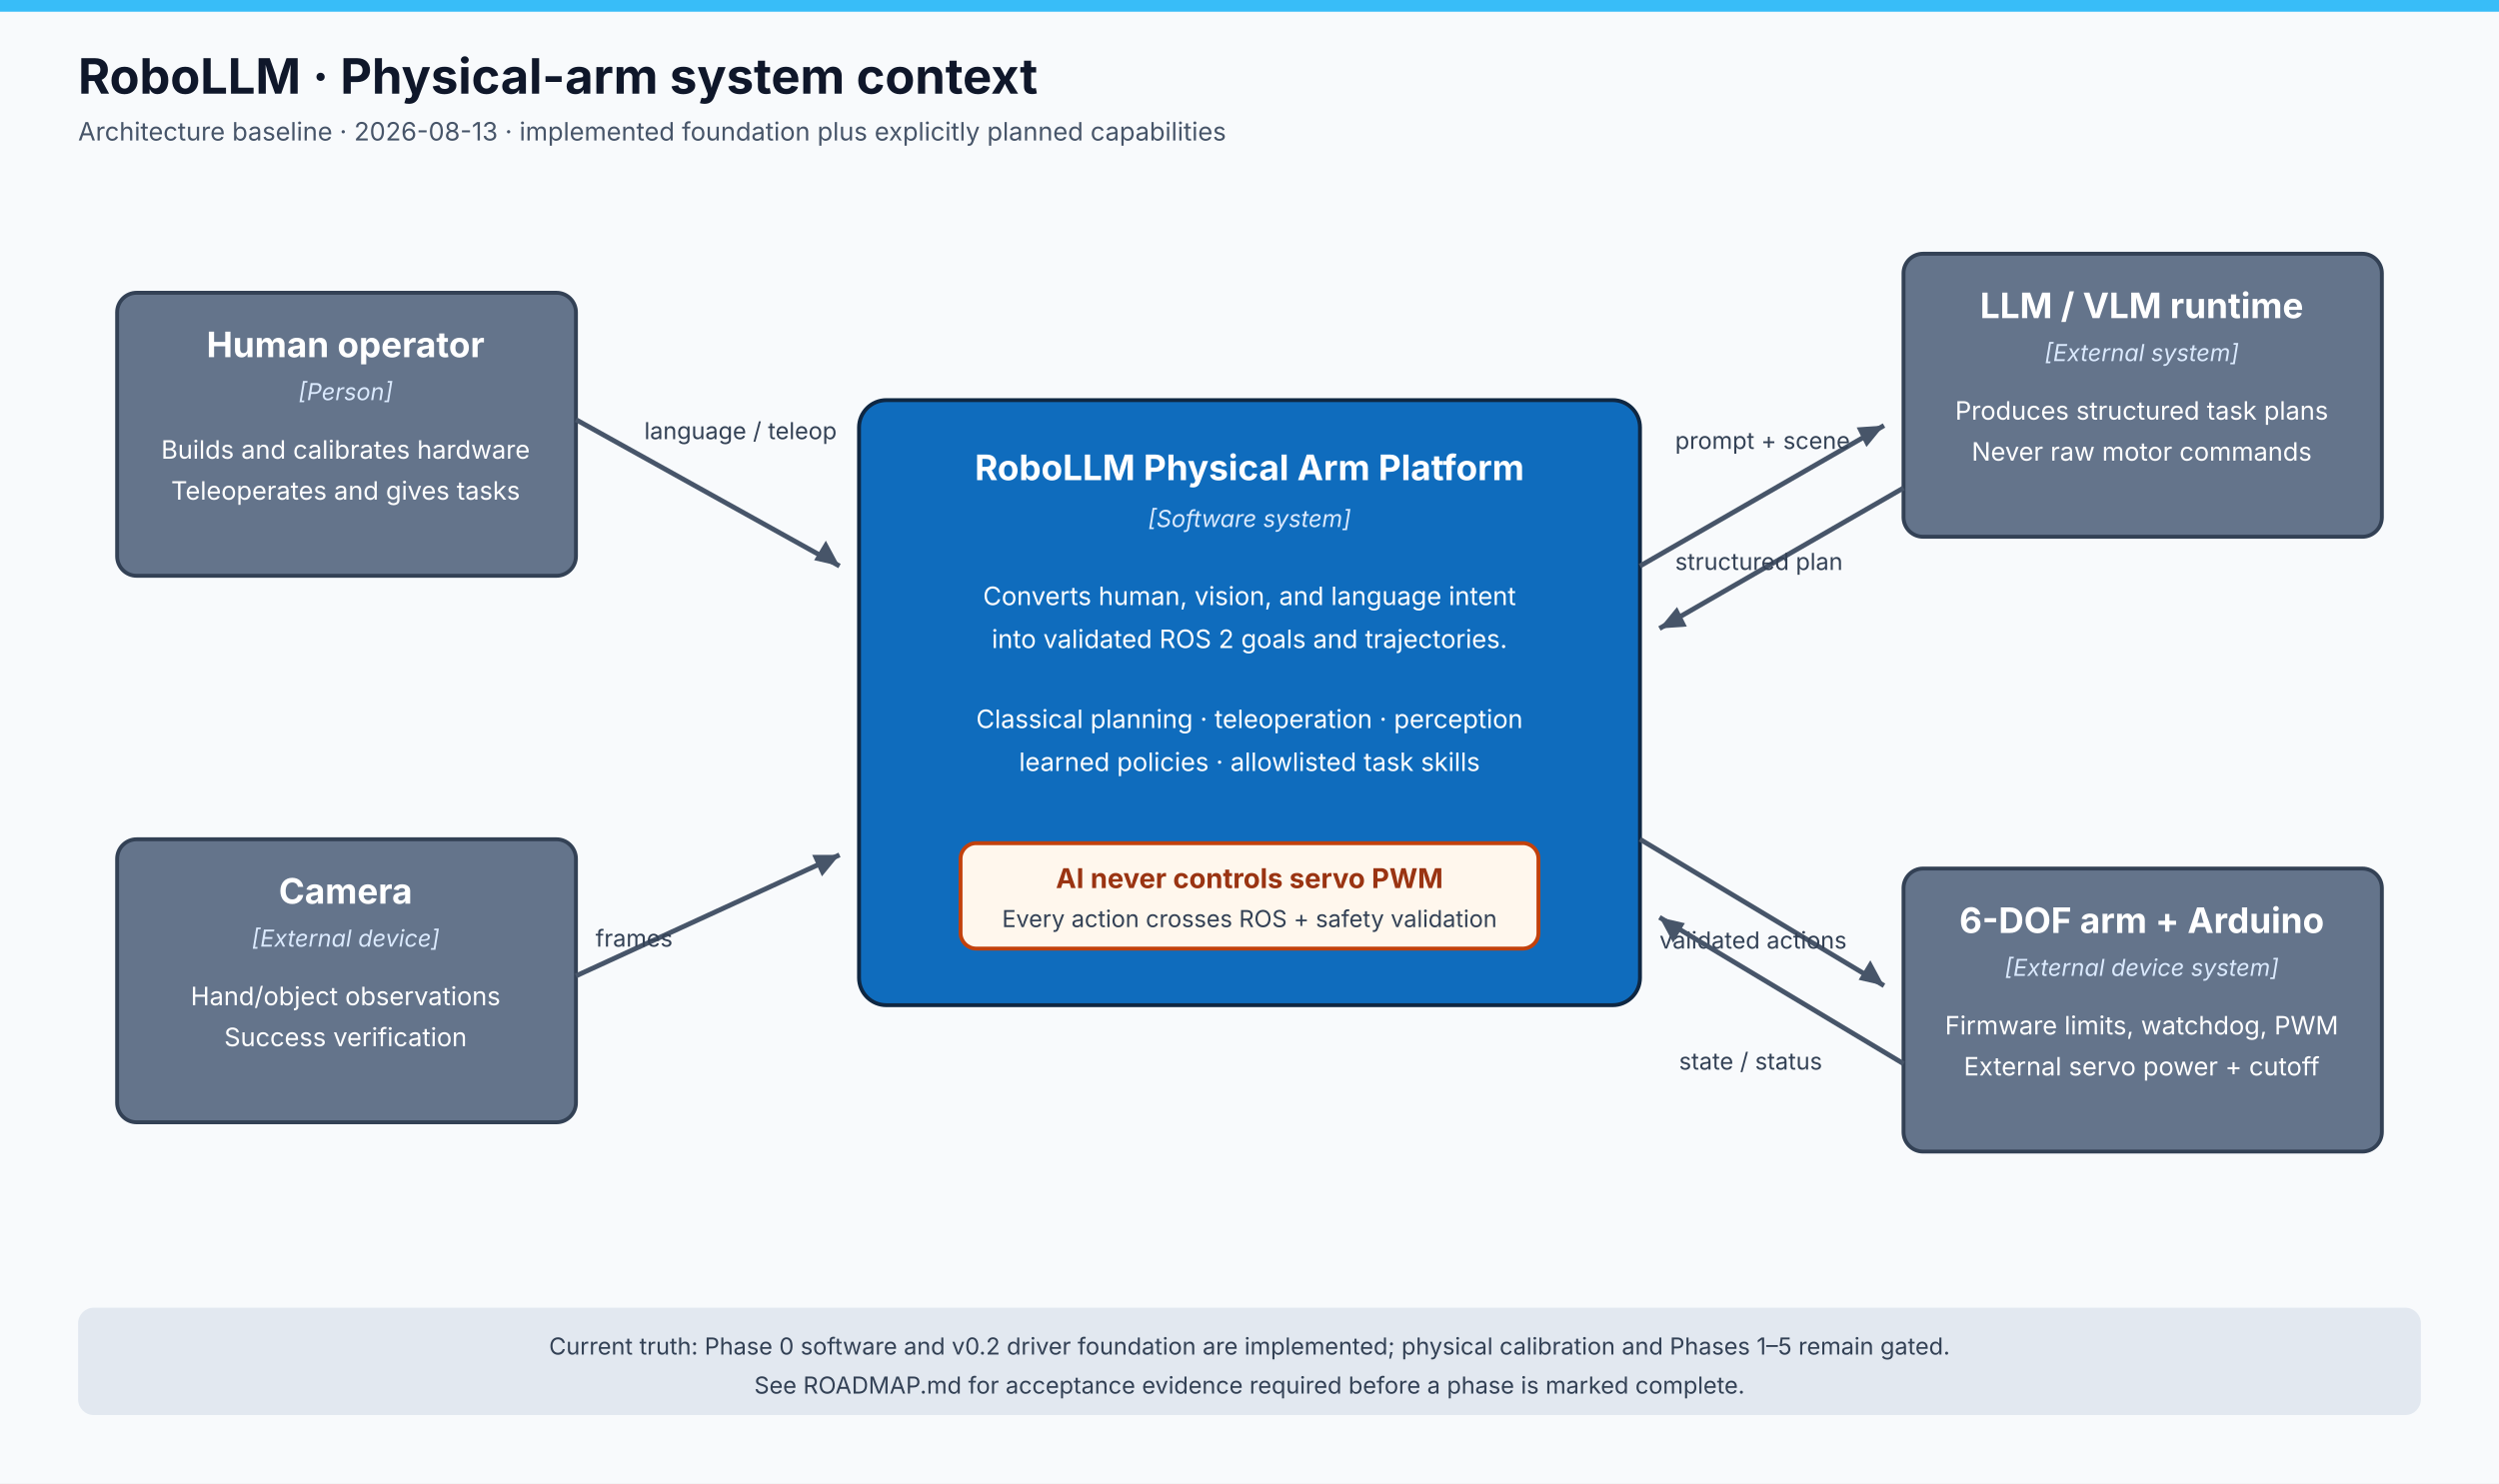
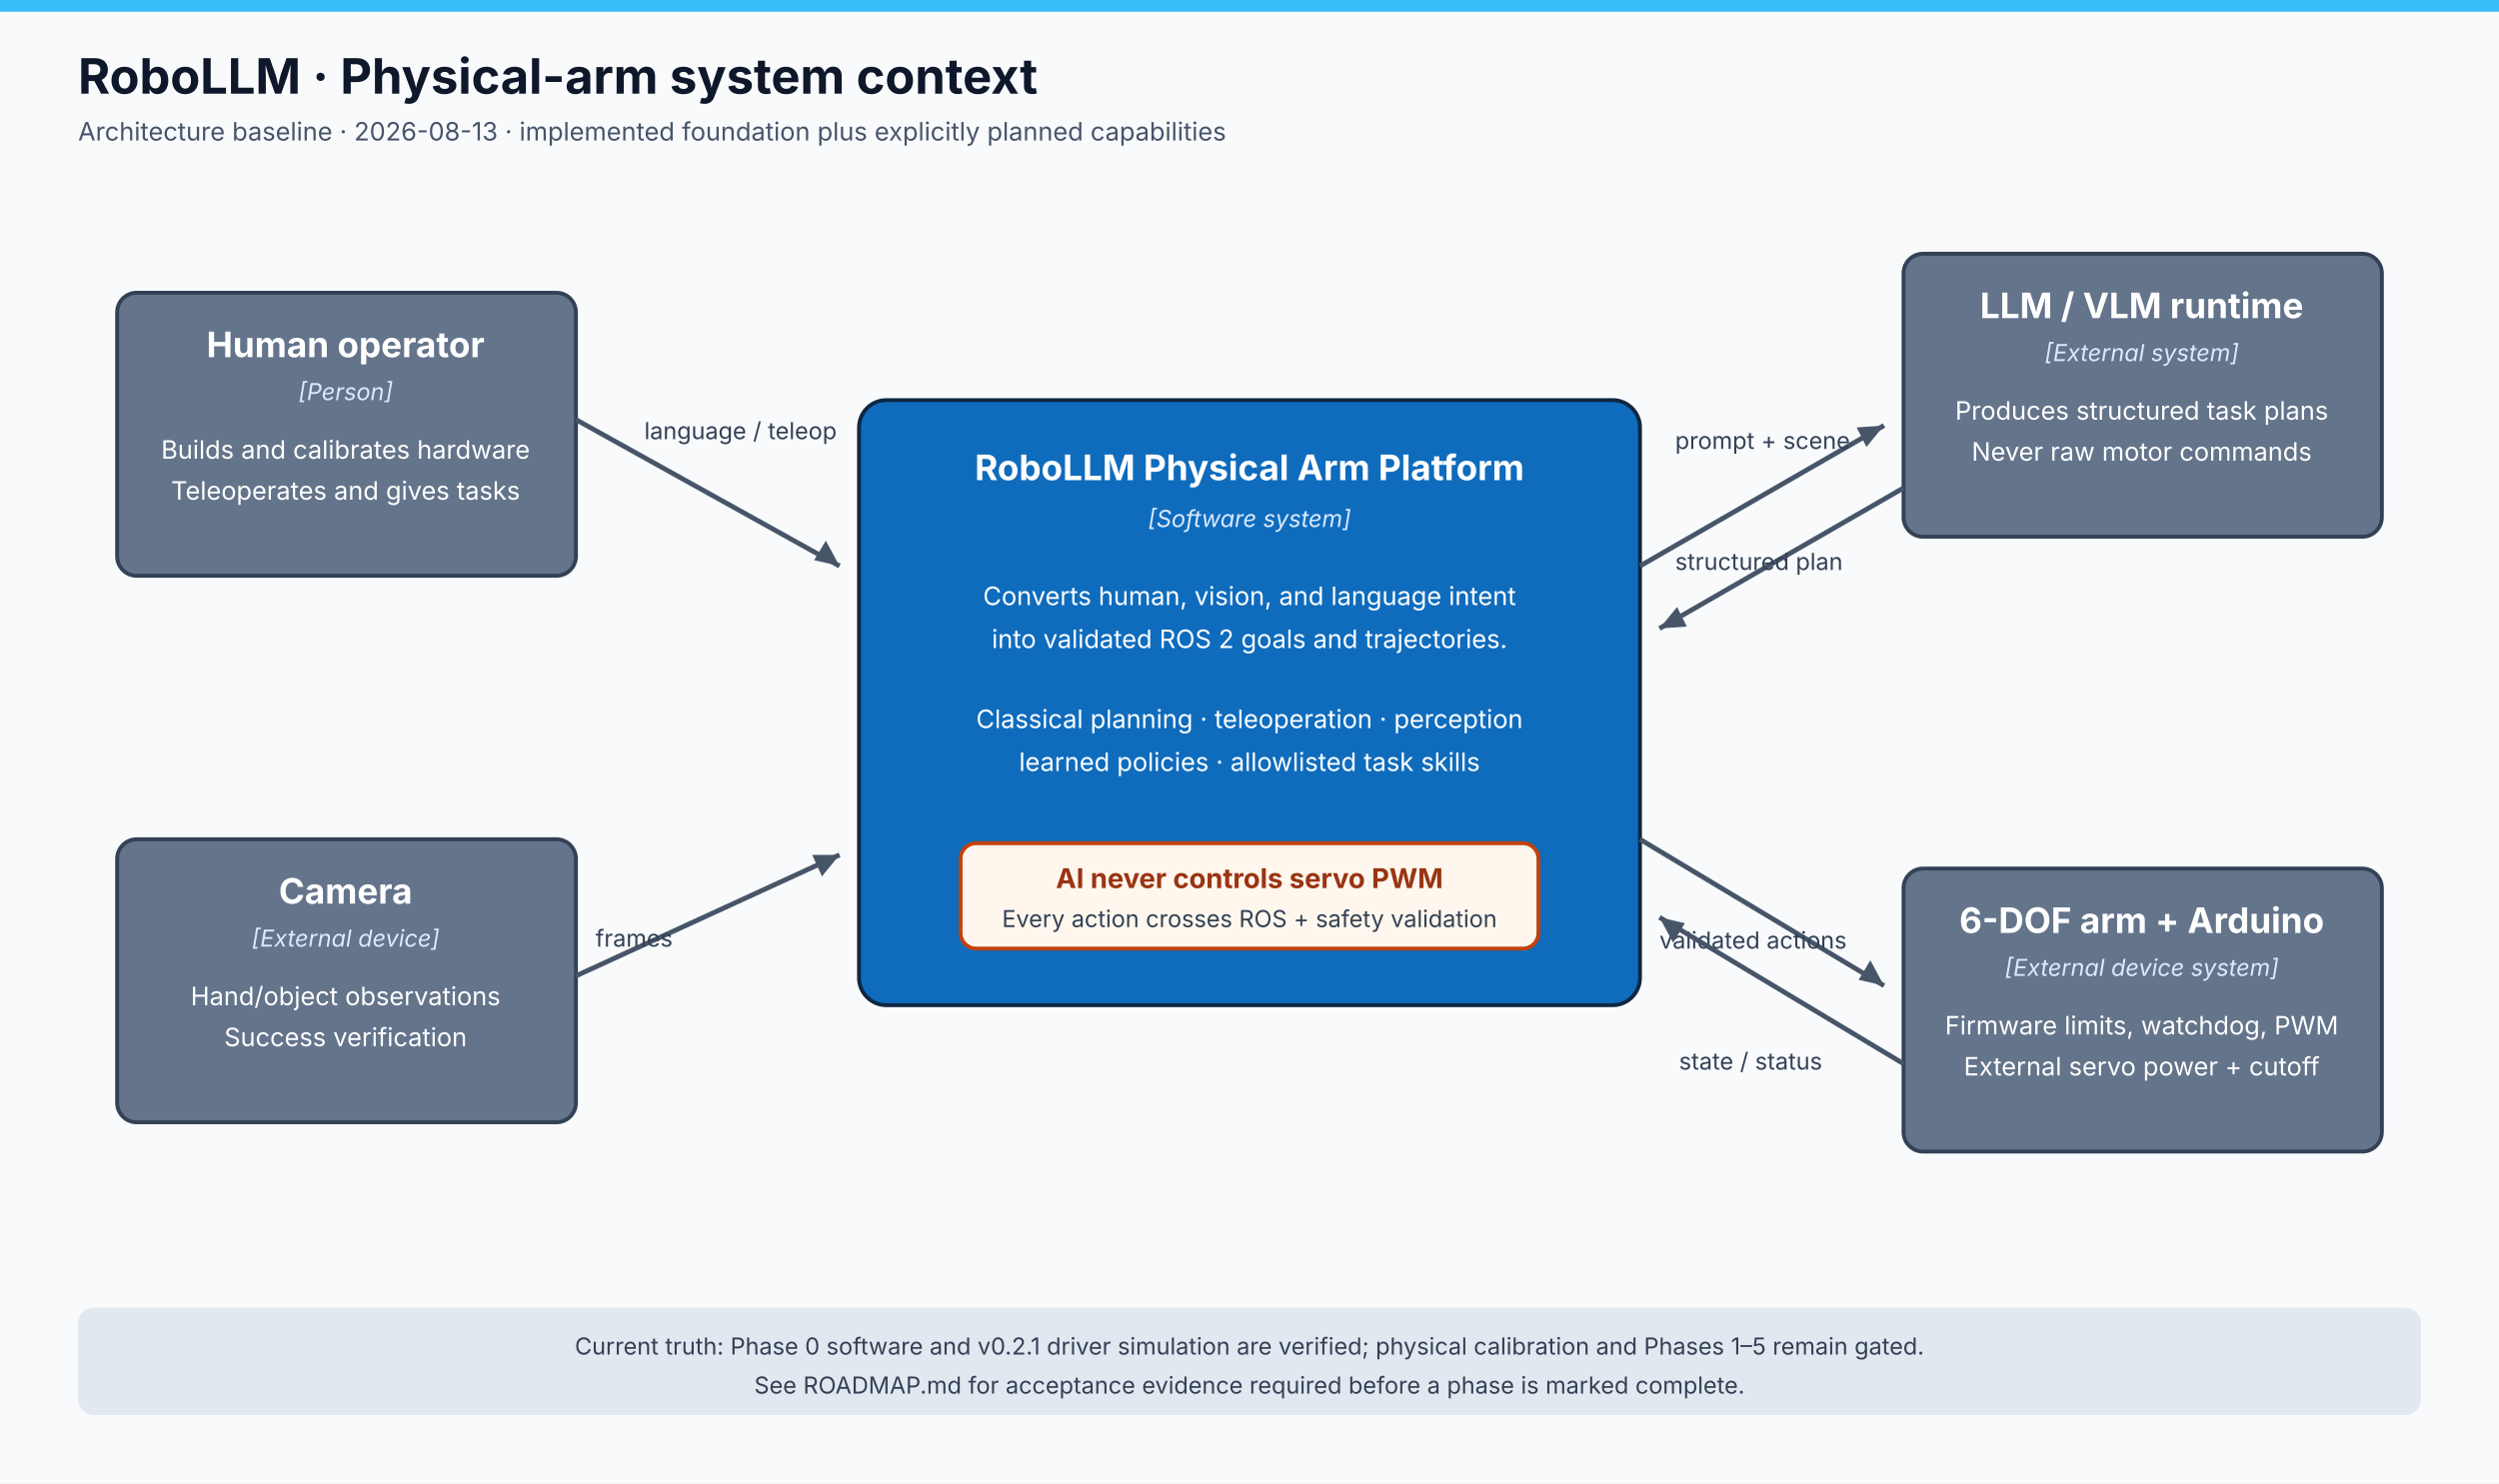
<svg xmlns="http://www.w3.org/2000/svg" viewBox="0 0 1280 760" font-family="Inter, Segoe UI, Arial, sans-serif" role="img" aria-labelledby="title desc">
  <defs>
    <marker id="arrow" markerWidth="10" markerHeight="10" refX="9" refY="3" orient="auto">
      <path d="M0,0 L10,3 L0,6 Z" fill="#475569" />
    </marker>
    <style>
      .title{font-size:25px;font-weight:700;fill:#0f172a}.sub{font-size:13px;fill:#475569}.name{font-size:18px;font-weight:700;fill:white}.type{font-size:12px;font-style:italic;fill:#dbeafe}.body{font-size:13px;fill:white}.external{fill:#64748b;stroke:#334155;stroke-width:2}.system{fill:#0F6CBD;stroke:#0F2742;stroke-width:2}.label{font-size:12px;fill:#334155}.note{fill:#fff7ed;stroke:#c2410c;stroke-width:2}.noteText{font-size:14px;font-weight:700;fill:#9a3412}
    </style>
  </defs>
  <rect width="1280" height="760" fill="#f8fafc" />
  <text x="40" y="48" class="title">RoboLLM · Physical-arm system context</text>
  <text x="40" y="72" class="sub">Architecture baseline · 2026-08-13 · implemented foundation plus explicitly planned capabilities</text>
  <rect x="60" y="150" width="235" height="145" rx="10" class="external" />
  <text x="177" y="183" text-anchor="middle" class="name">Human operator</text>
  <text x="177" y="205" text-anchor="middle" class="type">[Person]</text>
  <text x="177" y="235" text-anchor="middle" class="body">Builds and calibrates hardware</text>
  <text x="177" y="256" text-anchor="middle" class="body">Teleoperates and gives tasks</text>
  <rect x="60" y="430" width="235" height="145" rx="10" class="external" />
  <text x="177" y="463" text-anchor="middle" class="name">Camera</text>
  <text x="177" y="485" text-anchor="middle" class="type">[External device]</text>
  <text x="177" y="515" text-anchor="middle" class="body">Hand/object observations</text>
  <text x="177" y="536" text-anchor="middle" class="body">Success verification</text>
  <rect x="440" y="205" width="400" height="310" rx="14" class="system" />
  <text x="640" y="246" text-anchor="middle" class="name">RoboLLM Physical Arm Platform</text>
  <text x="640" y="270" text-anchor="middle" class="type">[Software system]</text>
  <text x="640" y="310" text-anchor="middle" class="body">Converts human, vision, and language intent</text>
  <text x="640" y="332" text-anchor="middle" class="body">into validated ROS 2 goals and trajectories.</text>
  <text x="640" y="373" text-anchor="middle" class="body">Classical planning · teleoperation · perception</text>
  <text x="640" y="395" text-anchor="middle" class="body">learned policies · allowlisted task skills</text>
  <rect x="492" y="432" width="296" height="54" rx="8" class="note" />
  <text x="640" y="455" text-anchor="middle" class="noteText">AI never controls servo PWM</text>
  <text x="640" y="475" text-anchor="middle" class="label">Every action crosses ROS + safety validation</text>
  <rect x="975" y="130" width="245" height="145" rx="10" class="external" />
  <text x="1097" y="163" text-anchor="middle" class="name">LLM / VLM runtime</text>
  <text x="1097" y="185" text-anchor="middle" class="type">[External system]</text>
  <text x="1097" y="215" text-anchor="middle" class="body">Produces structured task plans</text>
  <text x="1097" y="236" text-anchor="middle" class="body">Never raw motor commands</text>
  <rect x="975" y="445" width="245" height="145" rx="10" class="external" />
  <text x="1097" y="478" text-anchor="middle" class="name">6-DOF arm + Arduino</text>
  <text x="1097" y="500" text-anchor="middle" class="type">[External device system]</text>
  <text x="1097" y="530" text-anchor="middle" class="body">Firmware limits, watchdog, PWM</text>
  <text x="1097" y="551" text-anchor="middle" class="body">External servo power + cutoff</text>
  <line x1="295" y1="215" x2="430" y2="290" stroke="#475569" stroke-width="2.5" />
  <polygon points="430,290 417,287 423,277" fill="#475569" />
  <text x="330" y="225" class="label">language / teleop</text>
  <line x1="295" y1="500" x2="430" y2="438" stroke="#475569" stroke-width="2.5" />
  <polygon points="430,438 421,449 416,438" fill="#475569" />
  <text x="305" y="485" class="label">frames</text>
  <line x1="840" y1="290" x2="965" y2="218" stroke="#475569" stroke-width="2.5" />
  <polygon points="965,218 956,229 951,219" fill="#475569" />
  <text x="858" y="230" class="label">prompt + scene</text>
  <line x1="975" y1="250" x2="850" y2="322" stroke="#475569" stroke-width="2.5" />
  <polygon points="850,322 859,311 864,321" fill="#475569" />
  <text x="858" y="292" class="label">structured plan</text>
  <line x1="840" y1="430" x2="965" y2="505" stroke="#475569" stroke-width="2.5" />
  <polygon points="965,505 952,502 958,492" fill="#475569" />
  <text x="850" y="486" class="label">validated actions</text>
  <line x1="975" y1="545" x2="850" y2="470" stroke="#475569" stroke-width="2.5" />
  <polygon points="850,470 863,473 857,483" fill="#475569" />
  <text x="860" y="548" class="label">state / status</text>
  <rect x="40" y="670" width="1200" height="55" rx="8" fill="#e2e8f0" />
-   <text x="640" y="694" text-anchor="middle" class="label">Current truth: Phase 0 software and v0.2 driver foundation are implemented; physical calibration and Phases 1–5 remain gated.</text>
+   <text x="640" y="694" text-anchor="middle" class="label">Current truth: Phase 0 software and v0.2.1 driver simulation are verified; physical calibration and Phases 1–5 remain gated.</text>
  <text x="640" y="714" text-anchor="middle" class="label">See ROADMAP.md for acceptance evidence required before a phase is marked complete.</text>
  <rect x="0" y="0" width="100%" height="6" fill="#38BDF8" />
</svg>
